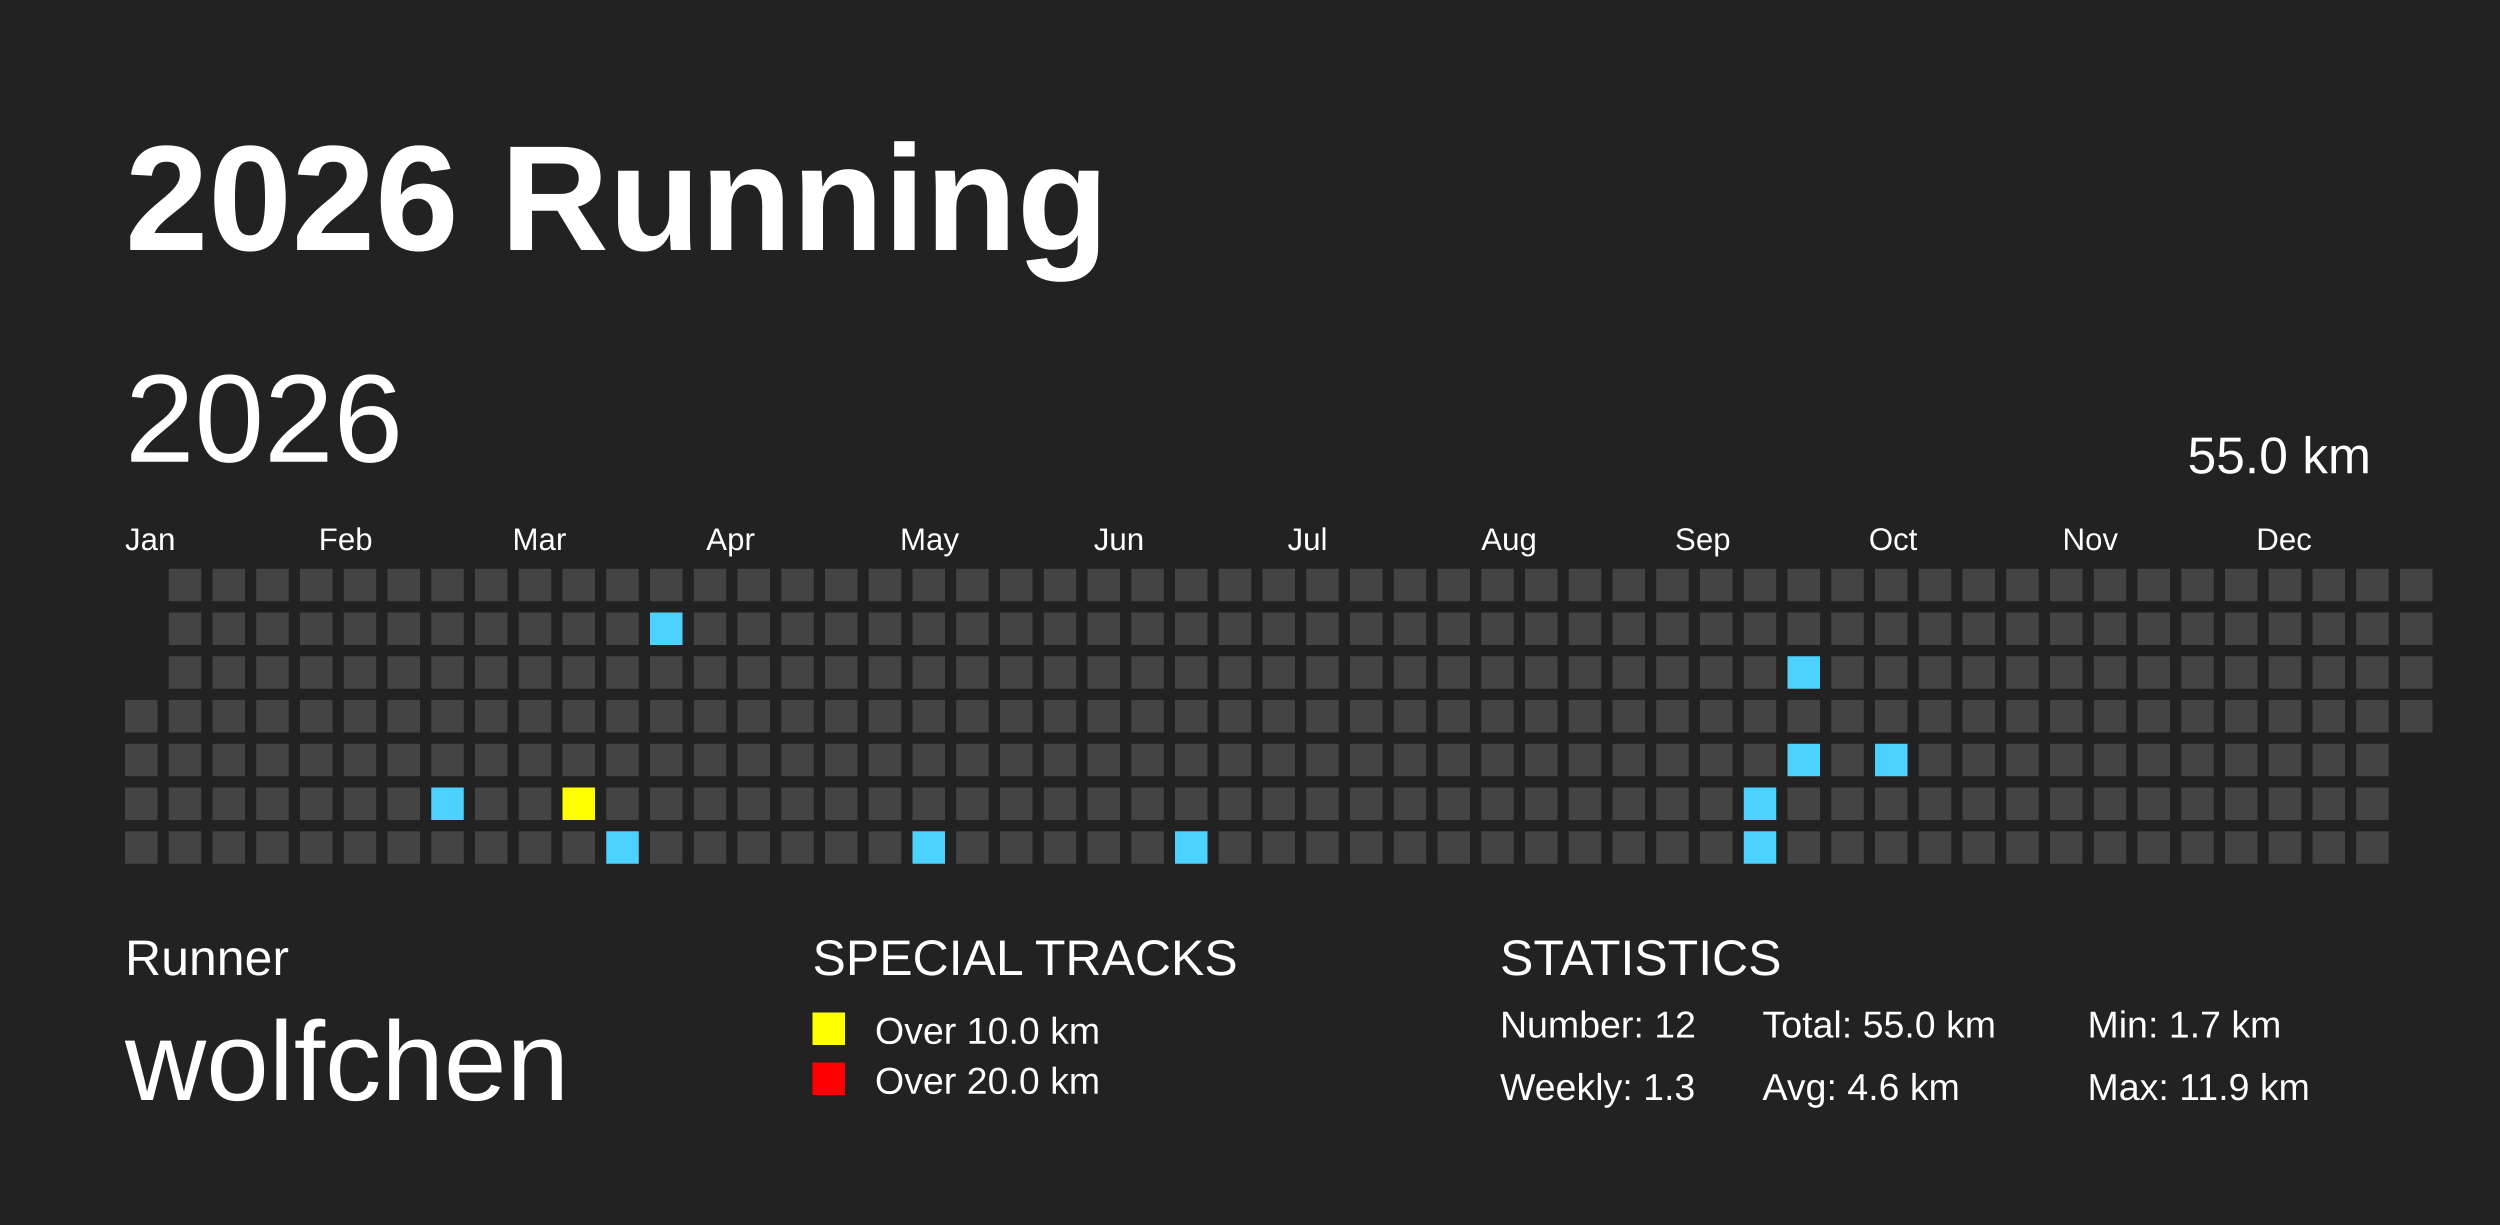
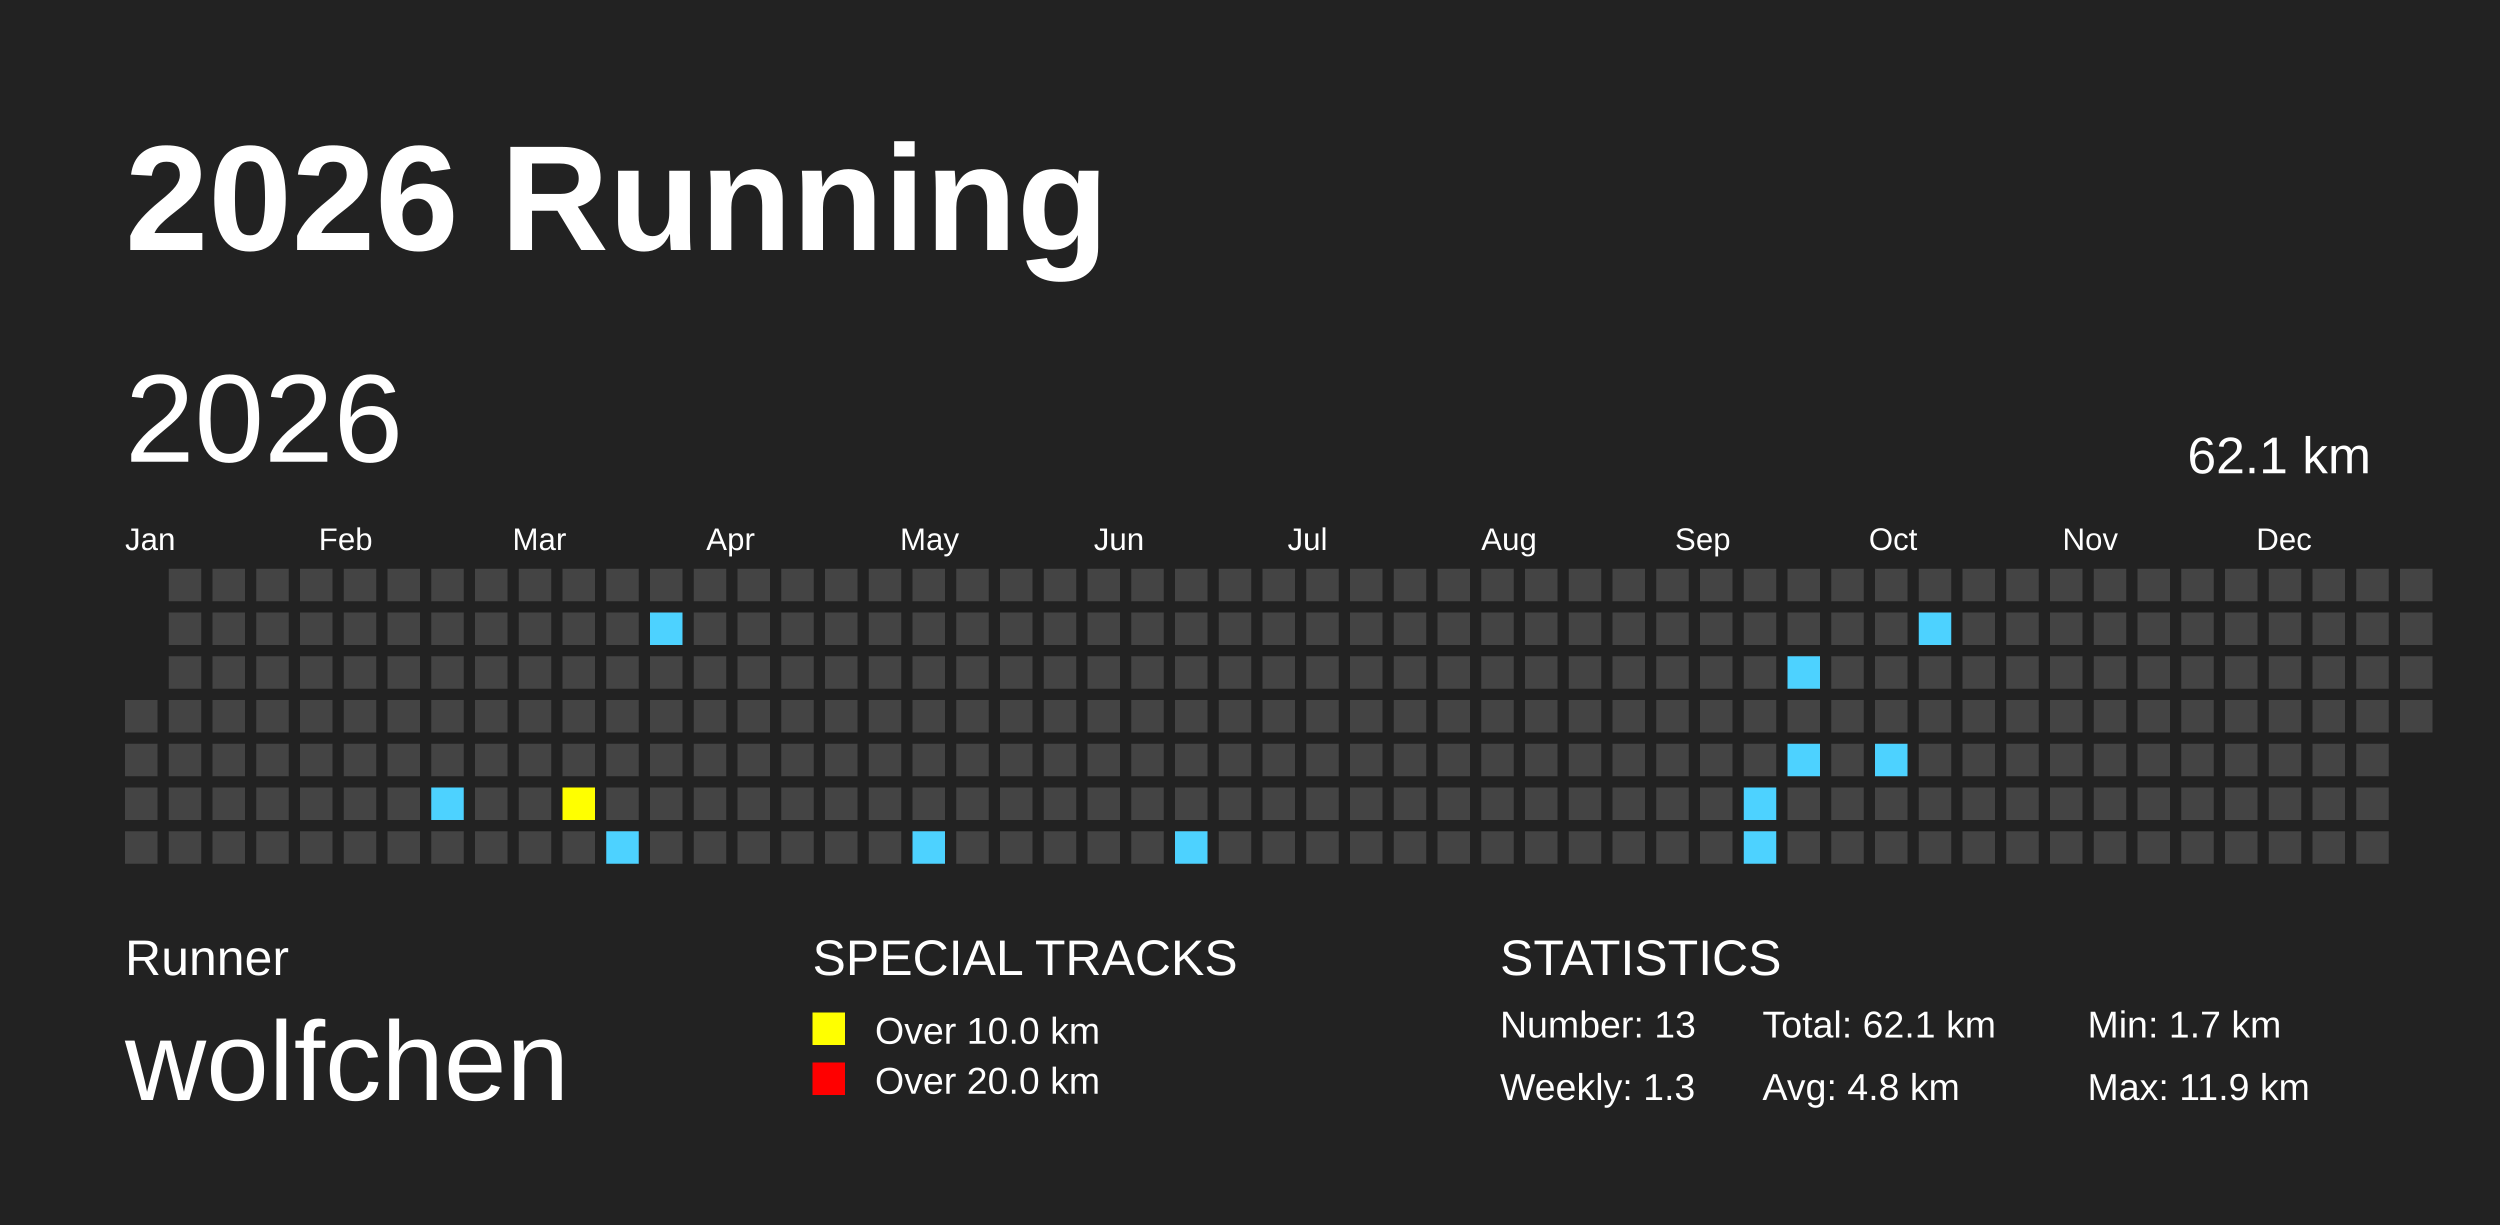
<svg xmlns="http://www.w3.org/2000/svg" baseProfile="full" height="98mm" version="1.1" viewBox="0,0,200,98" width="200mm">
  <defs />
  <rect fill="#222222" height="98" width="200" x="0" y="0" />
  <text fill="#FFFFFF" style="font-size:12px; font-family:Arial; font-weight:bold;" x="10" y="20">2026 Running</text>
  <text fill="#FFFFFF" style="font-size:4px; font-family:Arial" x="10" y="78">Runner</text>
  <text fill="#FFFFFF" style="font-size:9px; font-family:Arial" x="10" y="88">wolfchen</text>
  <text fill="#FFFFFF" style="font-size:4px; font-family:Arial" x="65" y="78">SPECIAL TRACKS</text>
  <rect fill="yellow" height="2.6" width="2.6" x="65" y="81" />
  <text fill="#FFFFFF" style="font-size:3px; font-family:Arial" x="70" y="83.5">Over 10.0 km</text>
  <rect fill="red" height="2.6" width="2.6" x="65" y="85" />
  <text fill="#FFFFFF" style="font-size:3px; font-family:Arial" x="70" y="87.5">Over 20.0 km</text>
  <text fill="#FFFFFF" style="font-size:4px; font-family:Arial" x="120" y="78">STATISTICS</text>
-   <text fill="#FFFFFF" style="font-size:3px; font-family:Arial" x="120" y="83">Number: 12</text>
+   <text fill="#FFFFFF" style="font-size:3px; font-family:Arial" x="120" y="83">Number: 13</text>
  <text fill="#FFFFFF" style="font-size:3px; font-family:Arial" x="120" y="88">Weekly: 1.3</text>
-   <text fill="#FFFFFF" style="font-size:3px; font-family:Arial" x="141" y="83">Total: 55.0 km</text>
-   <text fill="#FFFFFF" style="font-size:3px; font-family:Arial" x="141" y="88">Avg: 4.6 km</text>
+   <text fill="#FFFFFF" style="font-size:3px; font-family:Arial" x="141" y="83">Total: 62.1 km</text>
+   <text fill="#FFFFFF" style="font-size:3px; font-family:Arial" x="141" y="88">Avg: 4.8 km</text>
  <text fill="#FFFFFF" style="font-size:3px; font-family:Arial" x="167" y="83">Min: 1.7 km</text>
  <text fill="#FFFFFF" style="font-size:3px; font-family:Arial" x="167" y="88">Max: 11.9 km</text>
  <text dominant-baseline="hanging" fill="#FFFFFF" style="font-size:10.0px; font-family:Arial;" x="10" y="30">2026</text>
-   <text dominant-baseline="hanging" fill="#FFFFFF" style="font-size:4.125px; font-family:Arial;" x="175" y="35">55.0 km</text>
+   <text dominant-baseline="hanging" fill="#FFFFFF" style="font-size:4.125px; font-family:Arial;" x="175" y="35">62.1 km</text>
  <text fill="#FFFFFF" style="font-size:2.5px; font-family:Arial" x="10.0" y="44">Jan</text>
  <text fill="#FFFFFF" style="font-size:2.5px; font-family:Arial" x="25.5" y="44">Feb</text>
  <text fill="#FFFFFF" style="font-size:2.5px; font-family:Arial" x="41.0" y="44">Mar</text>
  <text fill="#FFFFFF" style="font-size:2.5px; font-family:Arial" x="56.5" y="44">Apr</text>
  <text fill="#FFFFFF" style="font-size:2.5px; font-family:Arial" x="72.0" y="44">May</text>
  <text fill="#FFFFFF" style="font-size:2.5px; font-family:Arial" x="87.5" y="44">Jun</text>
  <text fill="#FFFFFF" style="font-size:2.5px; font-family:Arial" x="103.0" y="44">Jul</text>
  <text fill="#FFFFFF" style="font-size:2.5px; font-family:Arial" x="118.5" y="44">Aug</text>
  <text fill="#FFFFFF" style="font-size:2.5px; font-family:Arial" x="134.0" y="44">Sep</text>
  <text fill="#FFFFFF" style="font-size:2.5px; font-family:Arial" x="149.5" y="44">Oct</text>
  <text fill="#FFFFFF" style="font-size:2.5px; font-family:Arial" x="165.0" y="44">Nov</text>
  <text fill="#FFFFFF" style="font-size:2.5px; font-family:Arial" x="180.5" y="44">Dec</text>
  <rect fill="#444444" height="2.6" width="2.6" x="10.0" y="56.0" />
  <rect fill="#444444" height="2.6" width="2.6" x="10.0" y="59.5" />
  <rect fill="#444444" height="2.6" width="2.6" x="10.0" y="63.0" />
  <rect fill="#444444" height="2.6" width="2.6" x="10.0" y="66.5" />
  <rect fill="#444444" height="2.6" width="2.6" x="13.5" y="45.5" />
  <rect fill="#444444" height="2.6" width="2.6" x="13.5" y="49.0" />
  <rect fill="#444444" height="2.6" width="2.6" x="13.5" y="52.5" />
  <rect fill="#444444" height="2.6" width="2.6" x="13.5" y="56.0" />
  <rect fill="#444444" height="2.6" width="2.6" x="13.5" y="59.5" />
  <rect fill="#444444" height="2.6" width="2.6" x="13.5" y="63.0" />
  <rect fill="#444444" height="2.6" width="2.6" x="13.5" y="66.5" />
  <rect fill="#444444" height="2.6" width="2.6" x="17.0" y="45.5" />
  <rect fill="#444444" height="2.6" width="2.6" x="17.0" y="49.0" />
  <rect fill="#444444" height="2.6" width="2.6" x="17.0" y="52.5" />
  <rect fill="#444444" height="2.6" width="2.6" x="17.0" y="56.0" />
  <rect fill="#444444" height="2.6" width="2.6" x="17.0" y="59.5" />
  <rect fill="#444444" height="2.6" width="2.6" x="17.0" y="63.0" />
  <rect fill="#444444" height="2.6" width="2.6" x="17.0" y="66.5" />
  <rect fill="#444444" height="2.6" width="2.6" x="20.5" y="45.5" />
  <rect fill="#444444" height="2.6" width="2.6" x="20.5" y="49.0" />
  <rect fill="#444444" height="2.6" width="2.6" x="20.5" y="52.5" />
  <rect fill="#444444" height="2.6" width="2.6" x="20.5" y="56.0" />
  <rect fill="#444444" height="2.6" width="2.6" x="20.5" y="59.5" />
  <rect fill="#444444" height="2.6" width="2.6" x="20.5" y="63.0" />
  <rect fill="#444444" height="2.6" width="2.6" x="20.5" y="66.5" />
  <rect fill="#444444" height="2.6" width="2.6" x="24.0" y="45.5" />
  <rect fill="#444444" height="2.6" width="2.6" x="24.0" y="49.0" />
  <rect fill="#444444" height="2.6" width="2.6" x="24.0" y="52.5" />
  <rect fill="#444444" height="2.6" width="2.6" x="24.0" y="56.0" />
  <rect fill="#444444" height="2.6" width="2.6" x="24.0" y="59.5" />
  <rect fill="#444444" height="2.6" width="2.6" x="24.0" y="63.0" />
  <rect fill="#444444" height="2.6" width="2.6" x="24.0" y="66.5" />
  <rect fill="#444444" height="2.6" width="2.6" x="27.5" y="45.5" />
  <rect fill="#444444" height="2.6" width="2.6" x="27.5" y="49.0" />
  <rect fill="#444444" height="2.6" width="2.6" x="27.5" y="52.5" />
  <rect fill="#444444" height="2.6" width="2.6" x="27.5" y="56.0" />
  <rect fill="#444444" height="2.6" width="2.6" x="27.5" y="59.5" />
  <rect fill="#444444" height="2.6" width="2.6" x="27.5" y="63.0" />
  <rect fill="#444444" height="2.6" width="2.6" x="27.5" y="66.5" />
  <rect fill="#444444" height="2.6" width="2.6" x="31.0" y="45.5" />
  <rect fill="#444444" height="2.6" width="2.6" x="31.0" y="49.0" />
  <rect fill="#444444" height="2.6" width="2.6" x="31.0" y="52.5" />
  <rect fill="#444444" height="2.6" width="2.6" x="31.0" y="56.0" />
  <rect fill="#444444" height="2.6" width="2.6" x="31.0" y="59.5" />
  <rect fill="#444444" height="2.6" width="2.6" x="31.0" y="63.0" />
  <rect fill="#444444" height="2.6" width="2.6" x="31.0" y="66.5" />
  <rect fill="#444444" height="2.6" width="2.6" x="34.5" y="45.5" />
  <rect fill="#444444" height="2.6" width="2.6" x="34.5" y="49.0" />
  <rect fill="#444444" height="2.6" width="2.6" x="34.5" y="52.5" />
  <rect fill="#444444" height="2.6" width="2.6" x="34.5" y="56.0" />
  <rect fill="#444444" height="2.6" width="2.6" x="34.5" y="59.5" />
  <rect fill="#4DD2FF" height="2.6" width="2.6" x="34.5" y="63.0" />
  <rect fill="#444444" height="2.6" width="2.6" x="34.5" y="66.5" />
  <rect fill="#444444" height="2.6" width="2.6" x="38.0" y="45.5" />
  <rect fill="#444444" height="2.6" width="2.6" x="38.0" y="49.0" />
  <rect fill="#444444" height="2.6" width="2.6" x="38.0" y="52.5" />
  <rect fill="#444444" height="2.6" width="2.6" x="38.0" y="56.0" />
  <rect fill="#444444" height="2.6" width="2.6" x="38.0" y="59.5" />
  <rect fill="#444444" height="2.6" width="2.6" x="38.0" y="63.0" />
  <rect fill="#444444" height="2.6" width="2.6" x="38.0" y="66.5" />
  <rect fill="#444444" height="2.6" width="2.6" x="41.5" y="45.5" />
  <rect fill="#444444" height="2.6" width="2.6" x="41.5" y="49.0" />
  <rect fill="#444444" height="2.6" width="2.6" x="41.5" y="52.5" />
  <rect fill="#444444" height="2.6" width="2.6" x="41.5" y="56.0" />
  <rect fill="#444444" height="2.6" width="2.6" x="41.5" y="59.5" />
  <rect fill="#444444" height="2.6" width="2.6" x="41.5" y="63.0" />
  <rect fill="#444444" height="2.6" width="2.6" x="41.5" y="66.5" />
  <rect fill="#444444" height="2.6" width="2.6" x="45.0" y="45.5" />
  <rect fill="#444444" height="2.6" width="2.6" x="45.0" y="49.0" />
  <rect fill="#444444" height="2.6" width="2.6" x="45.0" y="52.5" />
  <rect fill="#444444" height="2.6" width="2.6" x="45.0" y="56.0" />
  <rect fill="#444444" height="2.6" width="2.6" x="45.0" y="59.5" />
  <rect fill="yellow" height="2.6" width="2.6" x="45.0" y="63.0" />
  <rect fill="#444444" height="2.6" width="2.6" x="45.0" y="66.5" />
  <rect fill="#444444" height="2.6" width="2.6" x="48.5" y="45.5" />
  <rect fill="#444444" height="2.6" width="2.6" x="48.5" y="49.0" />
  <rect fill="#444444" height="2.6" width="2.6" x="48.5" y="52.5" />
  <rect fill="#444444" height="2.6" width="2.6" x="48.5" y="56.0" />
  <rect fill="#444444" height="2.6" width="2.6" x="48.5" y="59.5" />
  <rect fill="#444444" height="2.6" width="2.6" x="48.5" y="63.0" />
  <rect fill="#4DD2FF" height="2.6" width="2.6" x="48.5" y="66.5" />
  <rect fill="#444444" height="2.6" width="2.6" x="52.0" y="45.5" />
  <rect fill="#4DD2FF" height="2.6" width="2.6" x="52.0" y="49.0" />
  <rect fill="#444444" height="2.6" width="2.6" x="52.0" y="52.5" />
  <rect fill="#444444" height="2.6" width="2.6" x="52.0" y="56.0" />
  <rect fill="#444444" height="2.6" width="2.6" x="52.0" y="59.5" />
  <rect fill="#444444" height="2.6" width="2.6" x="52.0" y="63.0" />
  <rect fill="#444444" height="2.6" width="2.6" x="52.0" y="66.5" />
  <rect fill="#444444" height="2.6" width="2.6" x="55.5" y="45.5" />
  <rect fill="#444444" height="2.6" width="2.6" x="55.5" y="49.0" />
  <rect fill="#444444" height="2.6" width="2.6" x="55.5" y="52.5" />
  <rect fill="#444444" height="2.6" width="2.6" x="55.5" y="56.0" />
  <rect fill="#444444" height="2.6" width="2.6" x="55.5" y="59.5" />
  <rect fill="#444444" height="2.6" width="2.6" x="55.5" y="63.0" />
  <rect fill="#444444" height="2.6" width="2.6" x="55.5" y="66.5" />
  <rect fill="#444444" height="2.6" width="2.6" x="59.0" y="45.5" />
  <rect fill="#444444" height="2.6" width="2.6" x="59.0" y="49.0" />
  <rect fill="#444444" height="2.6" width="2.6" x="59.0" y="52.5" />
  <rect fill="#444444" height="2.6" width="2.6" x="59.0" y="56.0" />
  <rect fill="#444444" height="2.6" width="2.6" x="59.0" y="59.5" />
  <rect fill="#444444" height="2.6" width="2.6" x="59.0" y="63.0" />
  <rect fill="#444444" height="2.6" width="2.6" x="59.0" y="66.5" />
  <rect fill="#444444" height="2.6" width="2.6" x="62.5" y="45.5" />
  <rect fill="#444444" height="2.6" width="2.6" x="62.5" y="49.0" />
  <rect fill="#444444" height="2.6" width="2.6" x="62.5" y="52.5" />
  <rect fill="#444444" height="2.6" width="2.6" x="62.5" y="56.0" />
  <rect fill="#444444" height="2.6" width="2.6" x="62.5" y="59.5" />
  <rect fill="#444444" height="2.6" width="2.6" x="62.5" y="63.0" />
  <rect fill="#444444" height="2.6" width="2.6" x="62.5" y="66.5" />
  <rect fill="#444444" height="2.6" width="2.6" x="66.0" y="45.5" />
  <rect fill="#444444" height="2.6" width="2.6" x="66.0" y="49.0" />
  <rect fill="#444444" height="2.6" width="2.6" x="66.0" y="52.5" />
  <rect fill="#444444" height="2.6" width="2.6" x="66.0" y="56.0" />
  <rect fill="#444444" height="2.6" width="2.6" x="66.0" y="59.5" />
  <rect fill="#444444" height="2.6" width="2.6" x="66.0" y="63.0" />
  <rect fill="#444444" height="2.6" width="2.6" x="66.0" y="66.5" />
  <rect fill="#444444" height="2.6" width="2.6" x="69.5" y="45.5" />
  <rect fill="#444444" height="2.6" width="2.6" x="69.5" y="49.0" />
  <rect fill="#444444" height="2.6" width="2.6" x="69.5" y="52.5" />
  <rect fill="#444444" height="2.6" width="2.6" x="69.5" y="56.0" />
  <rect fill="#444444" height="2.6" width="2.6" x="69.5" y="59.5" />
  <rect fill="#444444" height="2.6" width="2.6" x="69.5" y="63.0" />
  <rect fill="#444444" height="2.6" width="2.6" x="69.5" y="66.5" />
  <rect fill="#444444" height="2.6" width="2.6" x="73.0" y="45.5" />
  <rect fill="#444444" height="2.6" width="2.6" x="73.0" y="49.0" />
  <rect fill="#444444" height="2.6" width="2.6" x="73.0" y="52.5" />
  <rect fill="#444444" height="2.6" width="2.6" x="73.0" y="56.0" />
  <rect fill="#444444" height="2.6" width="2.6" x="73.0" y="59.5" />
  <rect fill="#444444" height="2.6" width="2.6" x="73.0" y="63.0" />
  <rect fill="#4DD2FF" height="2.6" width="2.6" x="73.0" y="66.5" />
  <rect fill="#444444" height="2.6" width="2.6" x="76.5" y="45.5" />
  <rect fill="#444444" height="2.6" width="2.6" x="76.5" y="49.0" />
  <rect fill="#444444" height="2.6" width="2.6" x="76.5" y="52.5" />
  <rect fill="#444444" height="2.6" width="2.6" x="76.5" y="56.0" />
  <rect fill="#444444" height="2.6" width="2.6" x="76.5" y="59.5" />
  <rect fill="#444444" height="2.6" width="2.6" x="76.5" y="63.0" />
  <rect fill="#444444" height="2.6" width="2.6" x="76.5" y="66.5" />
  <rect fill="#444444" height="2.6" width="2.6" x="80.0" y="45.5" />
  <rect fill="#444444" height="2.6" width="2.6" x="80.0" y="49.0" />
  <rect fill="#444444" height="2.6" width="2.6" x="80.0" y="52.5" />
  <rect fill="#444444" height="2.6" width="2.6" x="80.0" y="56.0" />
  <rect fill="#444444" height="2.6" width="2.6" x="80.0" y="59.5" />
  <rect fill="#444444" height="2.6" width="2.6" x="80.0" y="63.0" />
  <rect fill="#444444" height="2.6" width="2.6" x="80.0" y="66.5" />
  <rect fill="#444444" height="2.6" width="2.6" x="83.5" y="45.5" />
  <rect fill="#444444" height="2.6" width="2.6" x="83.5" y="49.0" />
  <rect fill="#444444" height="2.6" width="2.6" x="83.5" y="52.5" />
  <rect fill="#444444" height="2.6" width="2.6" x="83.5" y="56.0" />
  <rect fill="#444444" height="2.6" width="2.6" x="83.5" y="59.5" />
  <rect fill="#444444" height="2.6" width="2.6" x="83.5" y="63.0" />
  <rect fill="#444444" height="2.6" width="2.6" x="83.5" y="66.5" />
  <rect fill="#444444" height="2.6" width="2.6" x="87.0" y="45.5" />
  <rect fill="#444444" height="2.6" width="2.6" x="87.0" y="49.0" />
  <rect fill="#444444" height="2.6" width="2.6" x="87.0" y="52.5" />
  <rect fill="#444444" height="2.6" width="2.6" x="87.0" y="56.0" />
  <rect fill="#444444" height="2.6" width="2.6" x="87.0" y="59.5" />
  <rect fill="#444444" height="2.6" width="2.6" x="87.0" y="63.0" />
  <rect fill="#444444" height="2.6" width="2.6" x="87.0" y="66.5" />
  <rect fill="#444444" height="2.6" width="2.6" x="90.5" y="45.5" />
  <rect fill="#444444" height="2.6" width="2.6" x="90.5" y="49.0" />
  <rect fill="#444444" height="2.6" width="2.6" x="90.5" y="52.5" />
  <rect fill="#444444" height="2.6" width="2.6" x="90.5" y="56.0" />
  <rect fill="#444444" height="2.6" width="2.6" x="90.5" y="59.5" />
  <rect fill="#444444" height="2.6" width="2.6" x="90.5" y="63.0" />
  <rect fill="#444444" height="2.6" width="2.6" x="90.5" y="66.5" />
  <rect fill="#444444" height="2.6" width="2.6" x="94.0" y="45.5" />
  <rect fill="#444444" height="2.6" width="2.6" x="94.0" y="49.0" />
  <rect fill="#444444" height="2.6" width="2.6" x="94.0" y="52.5" />
  <rect fill="#444444" height="2.6" width="2.6" x="94.0" y="56.0" />
  <rect fill="#444444" height="2.6" width="2.6" x="94.0" y="59.5" />
  <rect fill="#444444" height="2.6" width="2.6" x="94.0" y="63.0" />
  <rect fill="#4DD2FF" height="2.6" width="2.6" x="94.0" y="66.5" />
  <rect fill="#444444" height="2.6" width="2.6" x="97.5" y="45.5" />
  <rect fill="#444444" height="2.6" width="2.6" x="97.5" y="49.0" />
  <rect fill="#444444" height="2.6" width="2.6" x="97.5" y="52.5" />
  <rect fill="#444444" height="2.6" width="2.6" x="97.5" y="56.0" />
  <rect fill="#444444" height="2.6" width="2.6" x="97.5" y="59.5" />
  <rect fill="#444444" height="2.6" width="2.6" x="97.5" y="63.0" />
  <rect fill="#444444" height="2.6" width="2.6" x="97.5" y="66.5" />
  <rect fill="#444444" height="2.6" width="2.6" x="101.0" y="45.5" />
  <rect fill="#444444" height="2.6" width="2.6" x="101.0" y="49.0" />
  <rect fill="#444444" height="2.6" width="2.6" x="101.0" y="52.5" />
  <rect fill="#444444" height="2.6" width="2.6" x="101.0" y="56.0" />
  <rect fill="#444444" height="2.6" width="2.6" x="101.0" y="59.5" />
  <rect fill="#444444" height="2.6" width="2.6" x="101.0" y="63.0" />
  <rect fill="#444444" height="2.6" width="2.6" x="101.0" y="66.5" />
  <rect fill="#444444" height="2.6" width="2.6" x="104.5" y="45.5" />
  <rect fill="#444444" height="2.6" width="2.6" x="104.5" y="49.0" />
  <rect fill="#444444" height="2.6" width="2.6" x="104.5" y="52.5" />
  <rect fill="#444444" height="2.6" width="2.6" x="104.5" y="56.0" />
  <rect fill="#444444" height="2.6" width="2.6" x="104.5" y="59.5" />
  <rect fill="#444444" height="2.6" width="2.6" x="104.5" y="63.0" />
  <rect fill="#444444" height="2.6" width="2.6" x="104.5" y="66.5" />
  <rect fill="#444444" height="2.6" width="2.6" x="108.0" y="45.5" />
  <rect fill="#444444" height="2.6" width="2.6" x="108.0" y="49.0" />
  <rect fill="#444444" height="2.6" width="2.6" x="108.0" y="52.5" />
  <rect fill="#444444" height="2.6" width="2.6" x="108.0" y="56.0" />
  <rect fill="#444444" height="2.6" width="2.6" x="108.0" y="59.5" />
  <rect fill="#444444" height="2.6" width="2.6" x="108.0" y="63.0" />
  <rect fill="#444444" height="2.6" width="2.6" x="108.0" y="66.5" />
  <rect fill="#444444" height="2.6" width="2.6" x="111.5" y="45.5" />
  <rect fill="#444444" height="2.6" width="2.6" x="111.5" y="49.0" />
  <rect fill="#444444" height="2.6" width="2.6" x="111.5" y="52.5" />
  <rect fill="#444444" height="2.6" width="2.6" x="111.5" y="56.0" />
  <rect fill="#444444" height="2.6" width="2.6" x="111.5" y="59.5" />
  <rect fill="#444444" height="2.6" width="2.6" x="111.5" y="63.0" />
  <rect fill="#444444" height="2.6" width="2.6" x="111.5" y="66.5" />
  <rect fill="#444444" height="2.6" width="2.6" x="115.0" y="45.5" />
  <rect fill="#444444" height="2.6" width="2.6" x="115.0" y="49.0" />
  <rect fill="#444444" height="2.6" width="2.6" x="115.0" y="52.5" />
  <rect fill="#444444" height="2.6" width="2.6" x="115.0" y="56.0" />
  <rect fill="#444444" height="2.6" width="2.6" x="115.0" y="59.5" />
  <rect fill="#444444" height="2.6" width="2.6" x="115.0" y="63.0" />
  <rect fill="#444444" height="2.6" width="2.6" x="115.0" y="66.5" />
  <rect fill="#444444" height="2.6" width="2.6" x="118.5" y="45.5" />
  <rect fill="#444444" height="2.6" width="2.6" x="118.5" y="49.0" />
  <rect fill="#444444" height="2.6" width="2.6" x="118.5" y="52.5" />
  <rect fill="#444444" height="2.6" width="2.6" x="118.5" y="56.0" />
  <rect fill="#444444" height="2.6" width="2.6" x="118.5" y="59.5" />
  <rect fill="#444444" height="2.6" width="2.6" x="118.5" y="63.0" />
  <rect fill="#444444" height="2.6" width="2.6" x="118.5" y="66.5" />
  <rect fill="#444444" height="2.6" width="2.6" x="122.0" y="45.5" />
  <rect fill="#444444" height="2.6" width="2.6" x="122.0" y="49.0" />
  <rect fill="#444444" height="2.6" width="2.6" x="122.0" y="52.5" />
  <rect fill="#444444" height="2.6" width="2.6" x="122.0" y="56.0" />
  <rect fill="#444444" height="2.6" width="2.6" x="122.0" y="59.5" />
  <rect fill="#444444" height="2.6" width="2.6" x="122.0" y="63.0" />
  <rect fill="#444444" height="2.6" width="2.6" x="122.0" y="66.5" />
  <rect fill="#444444" height="2.6" width="2.6" x="125.5" y="45.5" />
  <rect fill="#444444" height="2.6" width="2.6" x="125.5" y="49.0" />
  <rect fill="#444444" height="2.6" width="2.6" x="125.5" y="52.5" />
  <rect fill="#444444" height="2.6" width="2.6" x="125.5" y="56.0" />
  <rect fill="#444444" height="2.6" width="2.6" x="125.5" y="59.5" />
  <rect fill="#444444" height="2.6" width="2.6" x="125.5" y="63.0" />
  <rect fill="#444444" height="2.6" width="2.6" x="125.5" y="66.5" />
  <rect fill="#444444" height="2.6" width="2.6" x="129.0" y="45.5" />
  <rect fill="#444444" height="2.6" width="2.6" x="129.0" y="49.0" />
  <rect fill="#444444" height="2.6" width="2.6" x="129.0" y="52.5" />
  <rect fill="#444444" height="2.6" width="2.6" x="129.0" y="56.0" />
  <rect fill="#444444" height="2.6" width="2.6" x="129.0" y="59.5" />
  <rect fill="#444444" height="2.6" width="2.6" x="129.0" y="63.0" />
  <rect fill="#444444" height="2.6" width="2.6" x="129.0" y="66.5" />
  <rect fill="#444444" height="2.6" width="2.6" x="132.5" y="45.5" />
  <rect fill="#444444" height="2.6" width="2.6" x="132.5" y="49.0" />
  <rect fill="#444444" height="2.6" width="2.6" x="132.5" y="52.5" />
  <rect fill="#444444" height="2.6" width="2.6" x="132.5" y="56.0" />
  <rect fill="#444444" height="2.6" width="2.6" x="132.5" y="59.5" />
  <rect fill="#444444" height="2.6" width="2.6" x="132.5" y="63.0" />
  <rect fill="#444444" height="2.6" width="2.6" x="132.5" y="66.5" />
  <rect fill="#444444" height="2.6" width="2.6" x="136.0" y="45.5" />
  <rect fill="#444444" height="2.6" width="2.6" x="136.0" y="49.0" />
  <rect fill="#444444" height="2.6" width="2.6" x="136.0" y="52.5" />
  <rect fill="#444444" height="2.6" width="2.6" x="136.0" y="56.0" />
  <rect fill="#444444" height="2.6" width="2.6" x="136.0" y="59.5" />
  <rect fill="#444444" height="2.6" width="2.6" x="136.0" y="63.0" />
  <rect fill="#444444" height="2.6" width="2.6" x="136.0" y="66.5" />
  <rect fill="#444444" height="2.6" width="2.6" x="139.5" y="45.5" />
  <rect fill="#444444" height="2.6" width="2.6" x="139.5" y="49.0" />
  <rect fill="#444444" height="2.6" width="2.6" x="139.5" y="52.5" />
  <rect fill="#444444" height="2.6" width="2.6" x="139.5" y="56.0" />
  <rect fill="#444444" height="2.6" width="2.6" x="139.5" y="59.5" />
  <rect fill="#4DD2FF" height="2.6" width="2.6" x="139.5" y="63.0" />
  <rect fill="#4DD2FF" height="2.6" width="2.6" x="139.5" y="66.5" />
  <rect fill="#444444" height="2.6" width="2.6" x="143.0" y="45.5" />
  <rect fill="#444444" height="2.6" width="2.6" x="143.0" y="49.0" />
  <rect fill="#4DD2FF" height="2.6" width="2.6" x="143.0" y="52.5" />
  <rect fill="#444444" height="2.6" width="2.6" x="143.0" y="56.0" />
  <rect fill="#4DD2FF" height="2.6" width="2.6" x="143.0" y="59.5" />
  <rect fill="#444444" height="2.6" width="2.6" x="143.0" y="63.0" />
  <rect fill="#444444" height="2.6" width="2.6" x="143.0" y="66.5" />
  <rect fill="#444444" height="2.6" width="2.6" x="146.5" y="45.5" />
  <rect fill="#444444" height="2.6" width="2.6" x="146.5" y="49.0" />
  <rect fill="#444444" height="2.6" width="2.6" x="146.5" y="52.5" />
  <rect fill="#444444" height="2.6" width="2.6" x="146.5" y="56.0" />
  <rect fill="#444444" height="2.6" width="2.6" x="146.5" y="59.5" />
  <rect fill="#444444" height="2.6" width="2.6" x="146.5" y="63.0" />
  <rect fill="#444444" height="2.6" width="2.6" x="146.5" y="66.5" />
  <rect fill="#444444" height="2.6" width="2.6" x="150.0" y="45.5" />
  <rect fill="#444444" height="2.6" width="2.6" x="150.0" y="49.0" />
  <rect fill="#444444" height="2.6" width="2.6" x="150.0" y="52.5" />
  <rect fill="#444444" height="2.6" width="2.6" x="150.0" y="56.0" />
  <rect fill="#4DD2FF" height="2.6" width="2.6" x="150.0" y="59.5" />
  <rect fill="#444444" height="2.6" width="2.6" x="150.0" y="63.0" />
  <rect fill="#444444" height="2.6" width="2.6" x="150.0" y="66.5" />
  <rect fill="#444444" height="2.6" width="2.6" x="153.5" y="45.5" />
-   <rect fill="#444444" height="2.6" width="2.6" x="153.5" y="49.0" />
+   <rect fill="#4DD2FF" height="2.6" width="2.6" x="153.5" y="49.0" />
  <rect fill="#444444" height="2.6" width="2.6" x="153.5" y="52.5" />
  <rect fill="#444444" height="2.6" width="2.6" x="153.5" y="56.0" />
  <rect fill="#444444" height="2.6" width="2.6" x="153.5" y="59.5" />
  <rect fill="#444444" height="2.6" width="2.6" x="153.5" y="63.0" />
  <rect fill="#444444" height="2.6" width="2.6" x="153.5" y="66.5" />
  <rect fill="#444444" height="2.6" width="2.6" x="157.0" y="45.5" />
  <rect fill="#444444" height="2.6" width="2.6" x="157.0" y="49.0" />
  <rect fill="#444444" height="2.6" width="2.6" x="157.0" y="52.5" />
  <rect fill="#444444" height="2.6" width="2.6" x="157.0" y="56.0" />
  <rect fill="#444444" height="2.6" width="2.6" x="157.0" y="59.5" />
  <rect fill="#444444" height="2.6" width="2.6" x="157.0" y="63.0" />
  <rect fill="#444444" height="2.6" width="2.6" x="157.0" y="66.5" />
  <rect fill="#444444" height="2.6" width="2.6" x="160.5" y="45.5" />
  <rect fill="#444444" height="2.6" width="2.6" x="160.5" y="49.0" />
  <rect fill="#444444" height="2.6" width="2.6" x="160.5" y="52.5" />
  <rect fill="#444444" height="2.6" width="2.6" x="160.5" y="56.0" />
  <rect fill="#444444" height="2.6" width="2.6" x="160.5" y="59.5" />
  <rect fill="#444444" height="2.6" width="2.6" x="160.5" y="63.0" />
  <rect fill="#444444" height="2.6" width="2.6" x="160.5" y="66.5" />
  <rect fill="#444444" height="2.6" width="2.6" x="164.0" y="45.5" />
  <rect fill="#444444" height="2.6" width="2.6" x="164.0" y="49.0" />
  <rect fill="#444444" height="2.6" width="2.6" x="164.0" y="52.5" />
  <rect fill="#444444" height="2.6" width="2.6" x="164.0" y="56.0" />
  <rect fill="#444444" height="2.6" width="2.6" x="164.0" y="59.5" />
  <rect fill="#444444" height="2.6" width="2.6" x="164.0" y="63.0" />
  <rect fill="#444444" height="2.6" width="2.6" x="164.0" y="66.5" />
  <rect fill="#444444" height="2.6" width="2.6" x="167.5" y="45.5" />
  <rect fill="#444444" height="2.6" width="2.6" x="167.5" y="49.0" />
  <rect fill="#444444" height="2.6" width="2.6" x="167.5" y="52.5" />
  <rect fill="#444444" height="2.6" width="2.6" x="167.5" y="56.0" />
  <rect fill="#444444" height="2.6" width="2.6" x="167.5" y="59.5" />
  <rect fill="#444444" height="2.6" width="2.6" x="167.5" y="63.0" />
  <rect fill="#444444" height="2.6" width="2.6" x="167.5" y="66.5" />
  <rect fill="#444444" height="2.6" width="2.6" x="171.0" y="45.5" />
  <rect fill="#444444" height="2.6" width="2.6" x="171.0" y="49.0" />
  <rect fill="#444444" height="2.6" width="2.6" x="171.0" y="52.5" />
  <rect fill="#444444" height="2.6" width="2.6" x="171.0" y="56.0" />
  <rect fill="#444444" height="2.6" width="2.6" x="171.0" y="59.5" />
  <rect fill="#444444" height="2.6" width="2.6" x="171.0" y="63.0" />
  <rect fill="#444444" height="2.6" width="2.6" x="171.0" y="66.5" />
  <rect fill="#444444" height="2.6" width="2.6" x="174.5" y="45.5" />
  <rect fill="#444444" height="2.6" width="2.6" x="174.5" y="49.0" />
  <rect fill="#444444" height="2.6" width="2.6" x="174.5" y="52.5" />
  <rect fill="#444444" height="2.6" width="2.6" x="174.5" y="56.0" />
  <rect fill="#444444" height="2.6" width="2.6" x="174.5" y="59.5" />
  <rect fill="#444444" height="2.6" width="2.6" x="174.5" y="63.0" />
  <rect fill="#444444" height="2.6" width="2.6" x="174.5" y="66.5" />
  <rect fill="#444444" height="2.6" width="2.6" x="178.0" y="45.5" />
  <rect fill="#444444" height="2.6" width="2.6" x="178.0" y="49.0" />
  <rect fill="#444444" height="2.6" width="2.6" x="178.0" y="52.5" />
  <rect fill="#444444" height="2.6" width="2.6" x="178.0" y="56.0" />
  <rect fill="#444444" height="2.6" width="2.6" x="178.0" y="59.5" />
  <rect fill="#444444" height="2.6" width="2.6" x="178.0" y="63.0" />
  <rect fill="#444444" height="2.6" width="2.6" x="178.0" y="66.5" />
  <rect fill="#444444" height="2.6" width="2.6" x="181.5" y="45.5" />
  <rect fill="#444444" height="2.6" width="2.6" x="181.5" y="49.0" />
  <rect fill="#444444" height="2.6" width="2.6" x="181.5" y="52.5" />
  <rect fill="#444444" height="2.6" width="2.6" x="181.5" y="56.0" />
  <rect fill="#444444" height="2.6" width="2.6" x="181.5" y="59.5" />
  <rect fill="#444444" height="2.6" width="2.6" x="181.5" y="63.0" />
  <rect fill="#444444" height="2.6" width="2.6" x="181.5" y="66.5" />
  <rect fill="#444444" height="2.6" width="2.6" x="185.0" y="45.5" />
  <rect fill="#444444" height="2.6" width="2.6" x="185.0" y="49.0" />
  <rect fill="#444444" height="2.6" width="2.6" x="185.0" y="52.5" />
  <rect fill="#444444" height="2.6" width="2.6" x="185.0" y="56.0" />
  <rect fill="#444444" height="2.6" width="2.6" x="185.0" y="59.5" />
  <rect fill="#444444" height="2.6" width="2.6" x="185.0" y="63.0" />
  <rect fill="#444444" height="2.6" width="2.6" x="185.0" y="66.5" />
  <rect fill="#444444" height="2.6" width="2.6" x="188.5" y="45.5" />
  <rect fill="#444444" height="2.6" width="2.6" x="188.5" y="49.0" />
  <rect fill="#444444" height="2.6" width="2.6" x="188.5" y="52.5" />
  <rect fill="#444444" height="2.6" width="2.6" x="188.5" y="56.0" />
  <rect fill="#444444" height="2.6" width="2.6" x="188.5" y="59.5" />
  <rect fill="#444444" height="2.6" width="2.6" x="188.5" y="63.0" />
  <rect fill="#444444" height="2.6" width="2.6" x="188.5" y="66.5" />
  <rect fill="#444444" height="2.6" width="2.6" x="192.0" y="45.5" />
  <rect fill="#444444" height="2.6" width="2.6" x="192.0" y="49.0" />
  <rect fill="#444444" height="2.6" width="2.6" x="192.0" y="52.5" />
  <rect fill="#444444" height="2.6" width="2.6" x="192.0" y="56.0" />
</svg>
